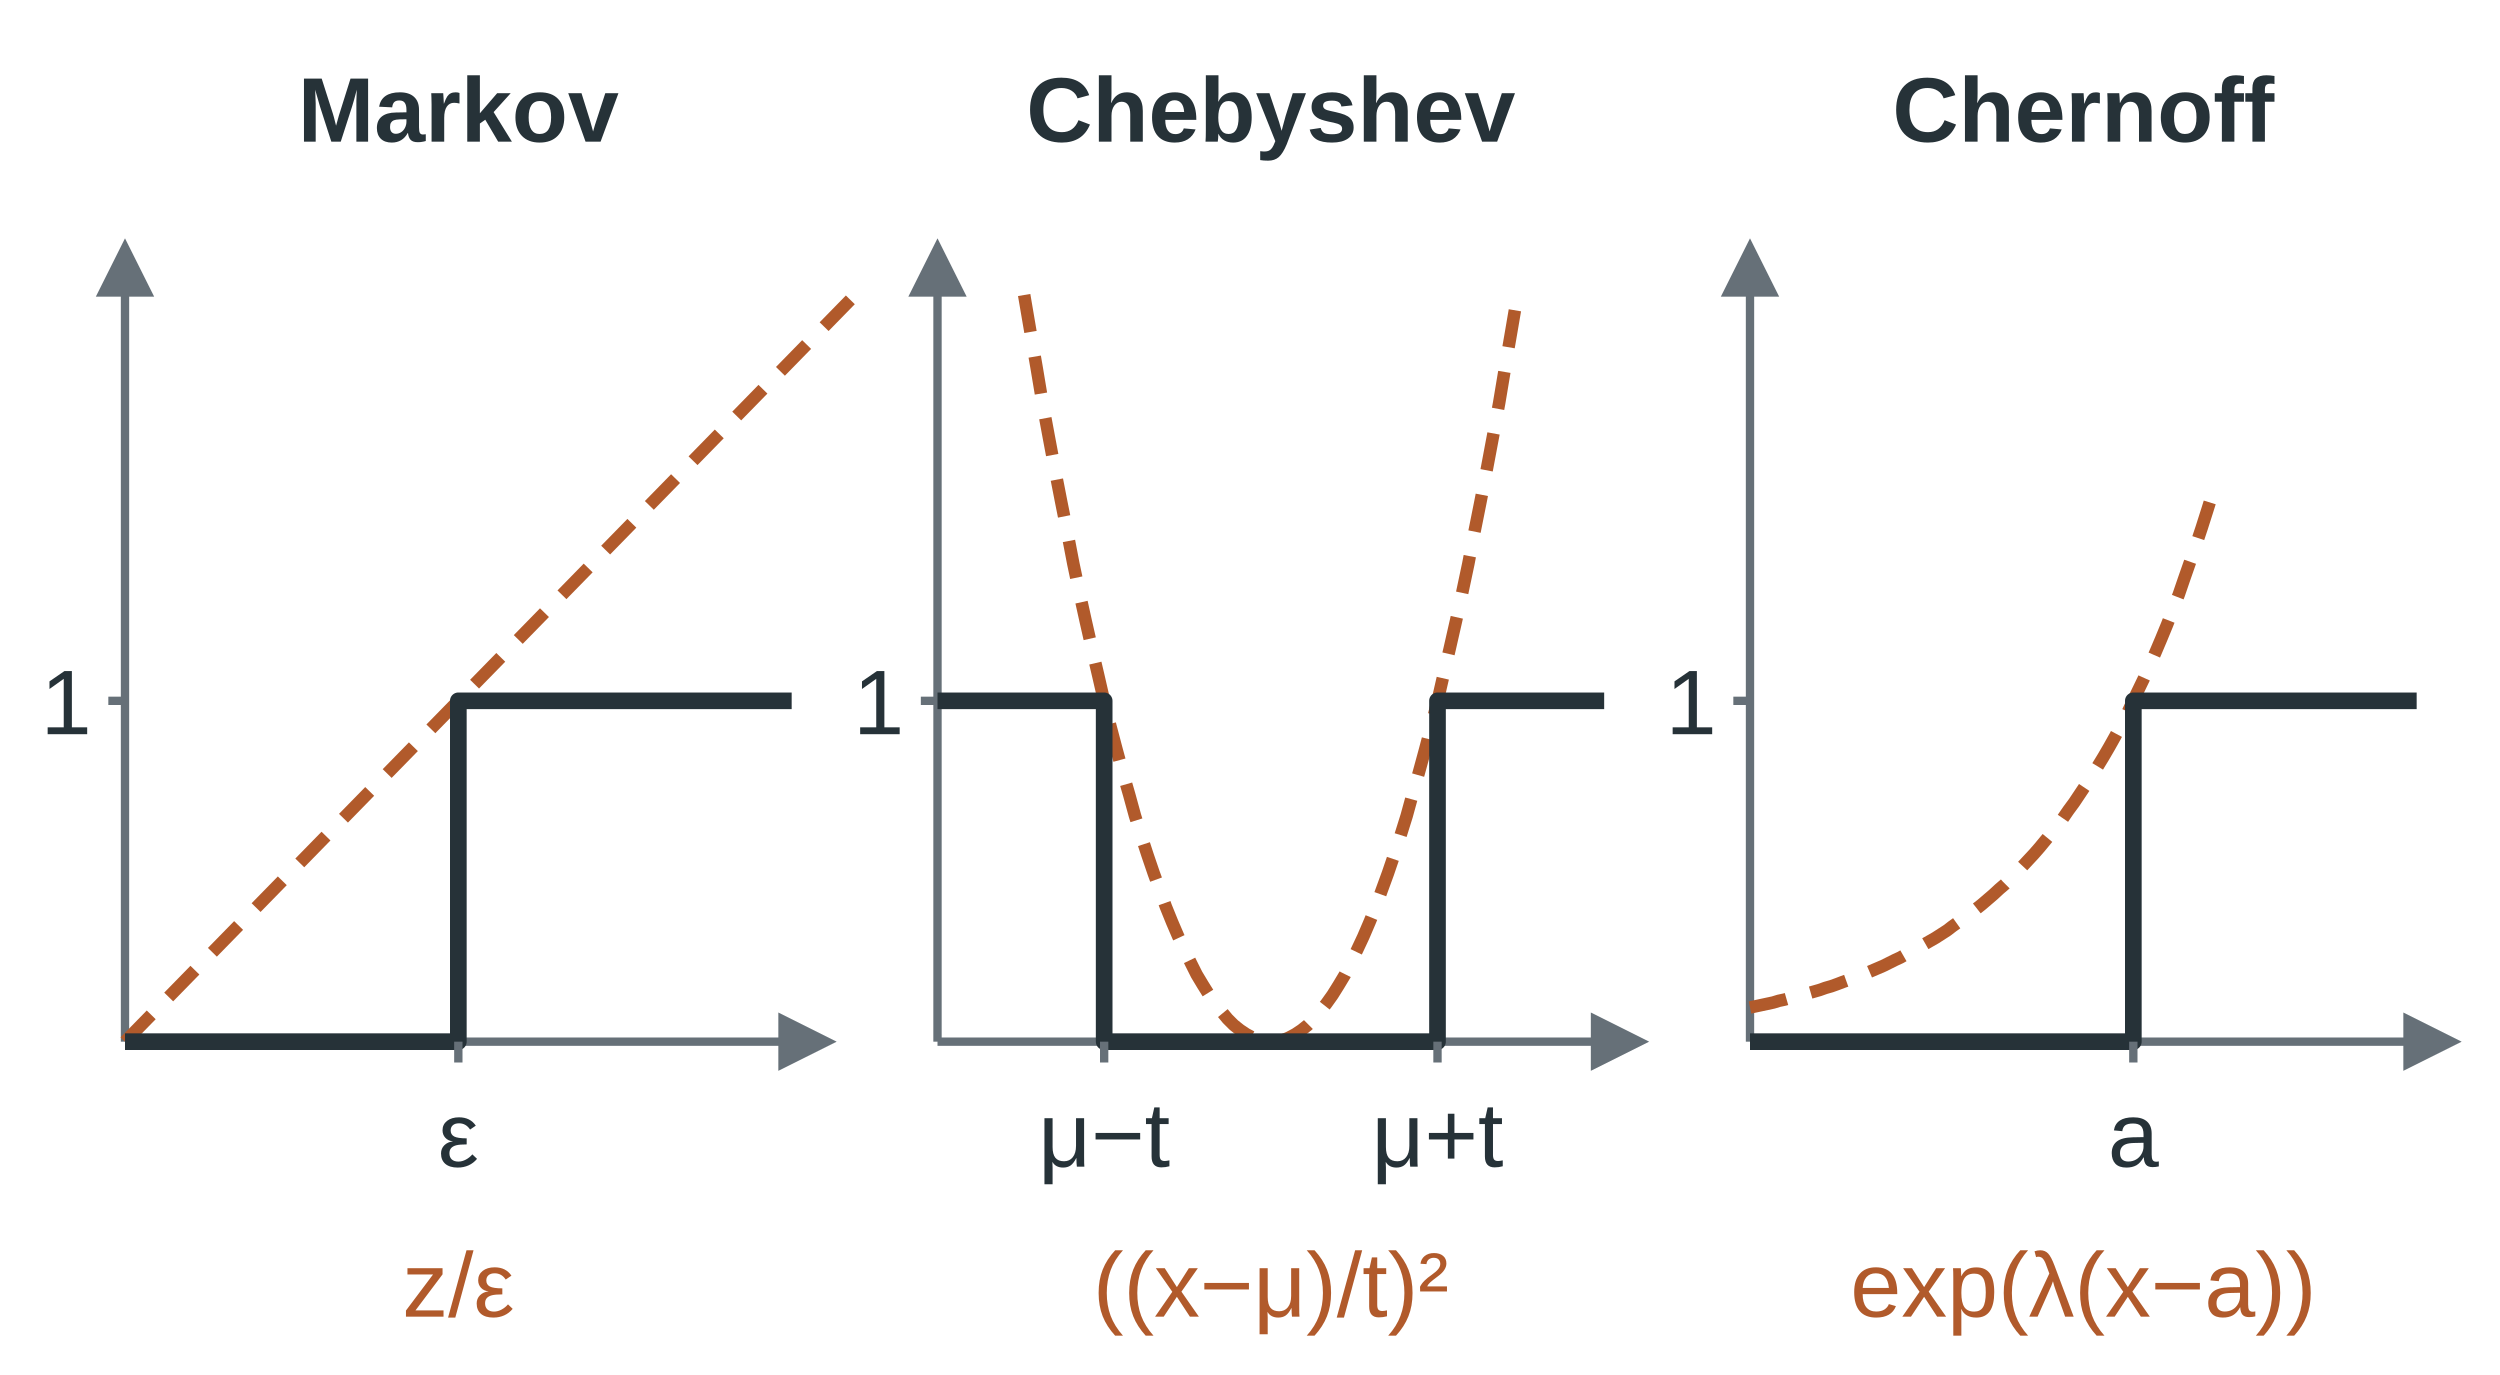
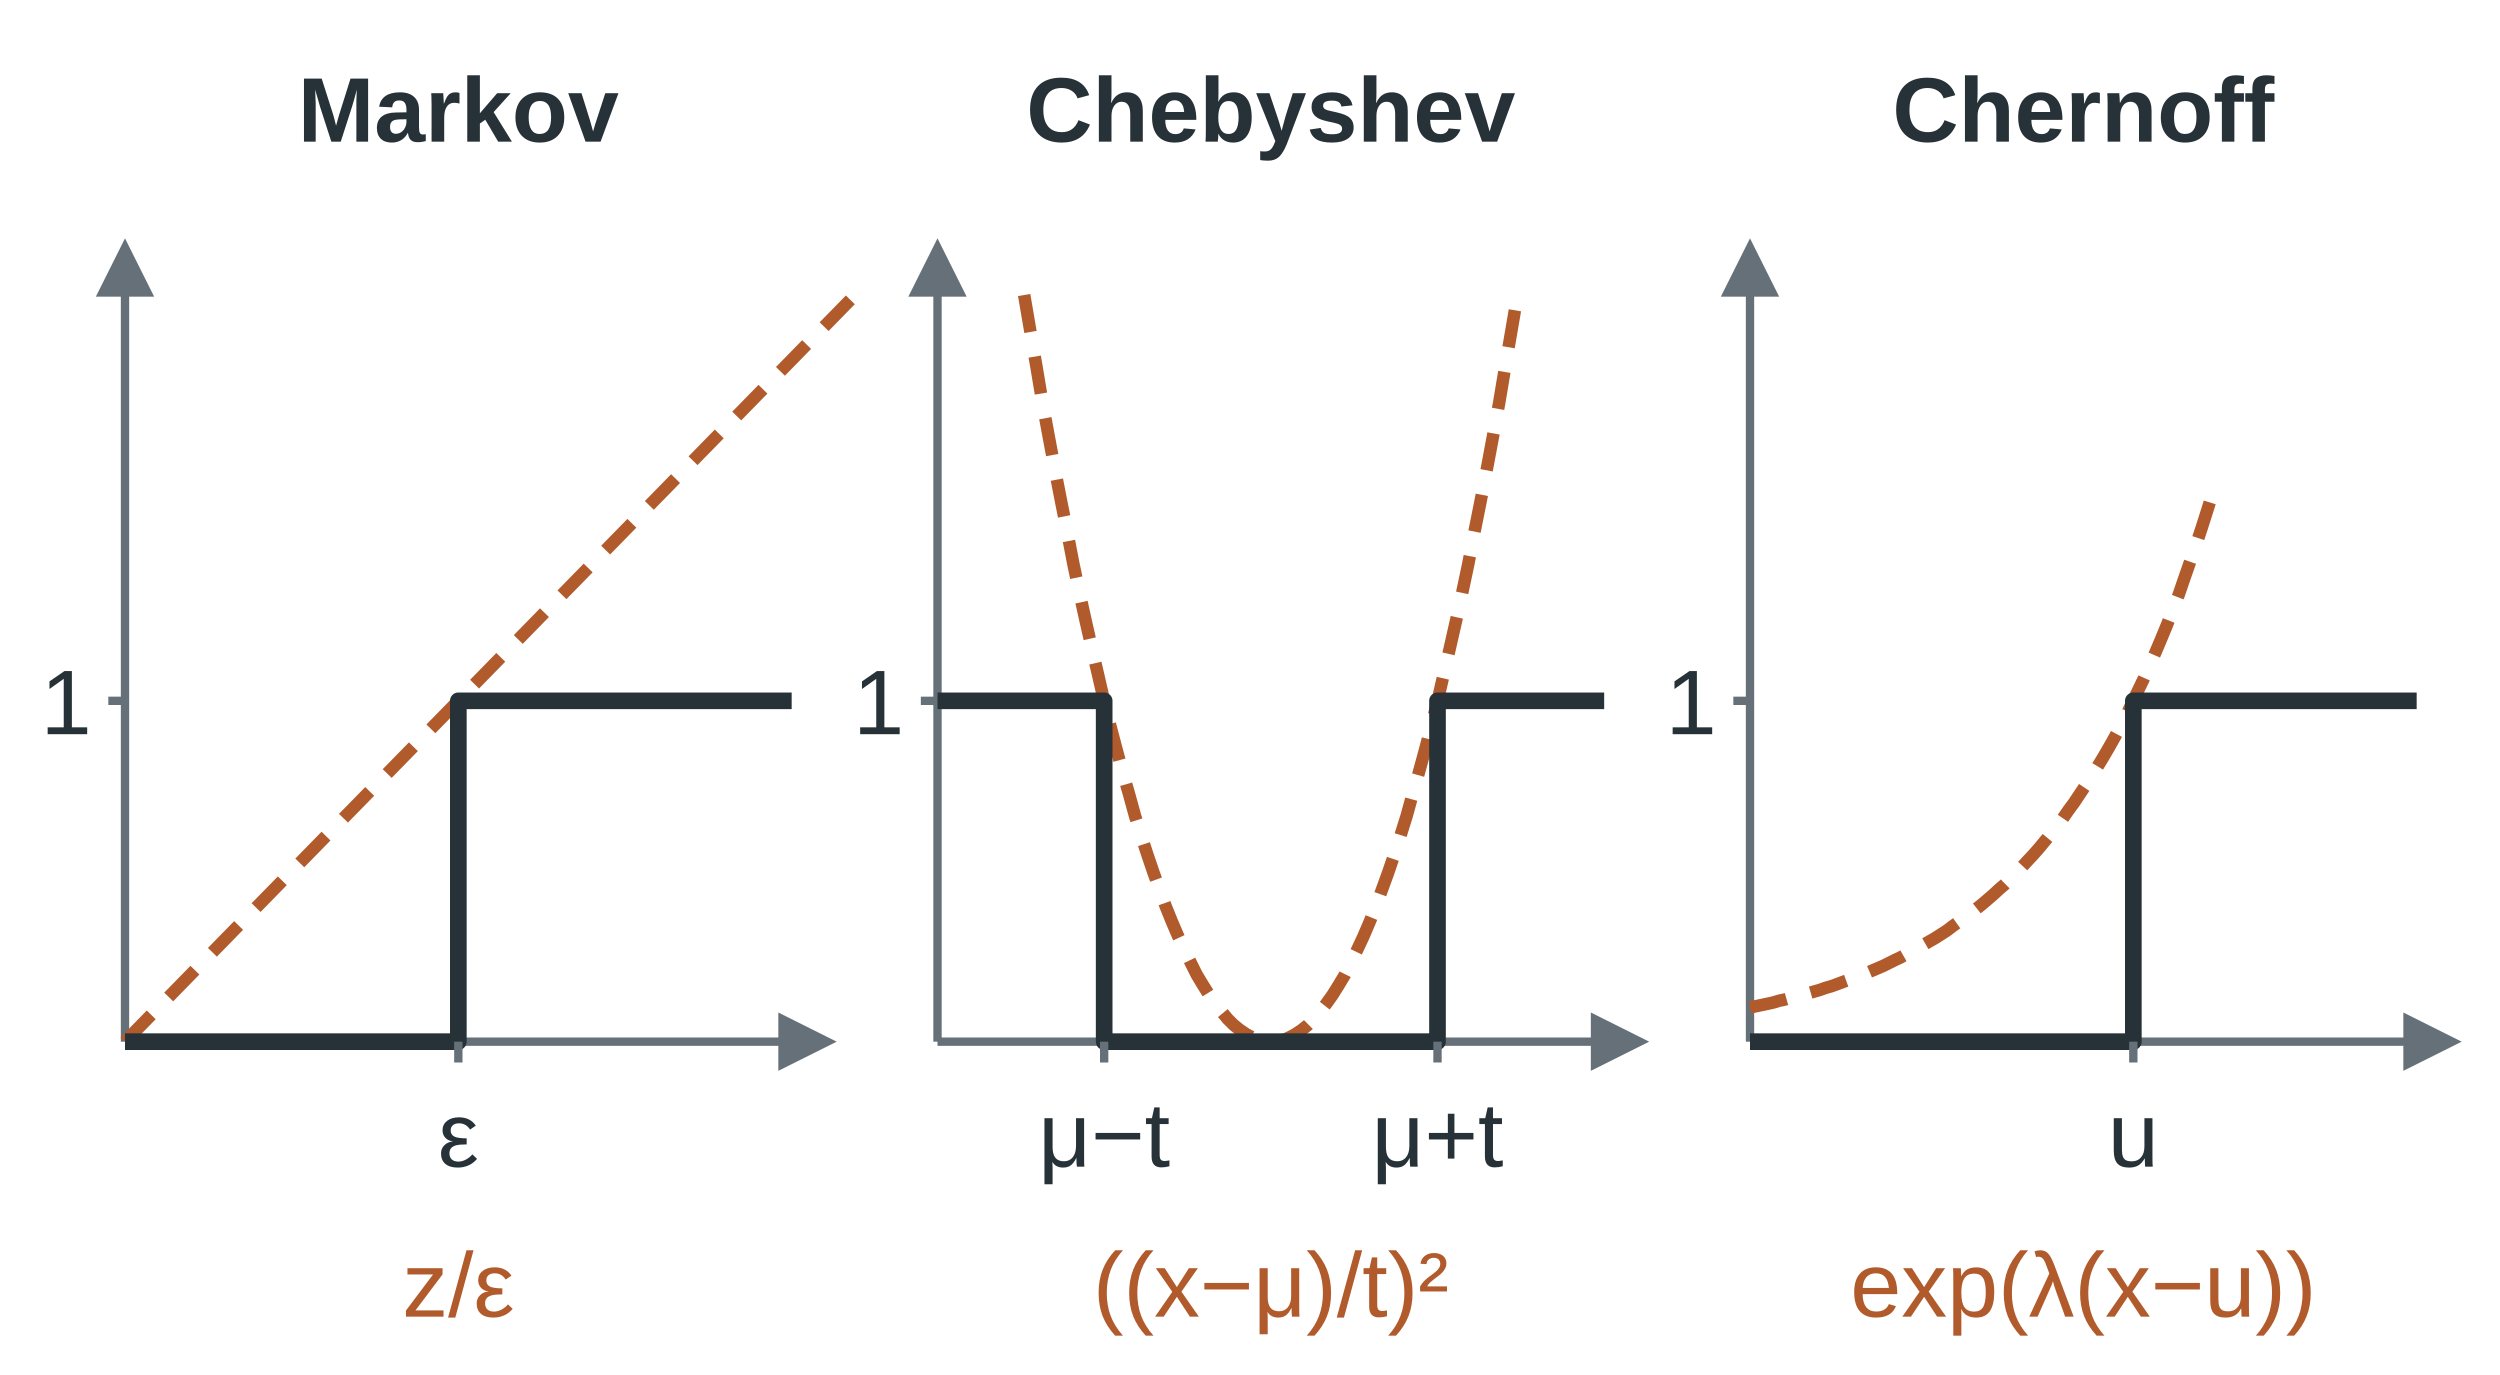
<svg xmlns="http://www.w3.org/2000/svg" width="600" height="330" viewBox="0 0 600 330" role="img" aria-labelledby="title desc">
  <defs>
    <marker id="arr" viewBox="0 0 10 10" refX="8" refY="5" markerWidth="7" markerHeight="7" orient="auto-start-reverse">
      <path d="M0 0L10 5L0 10Z" fill="context-stroke" />
    </marker>
  </defs>
  <rect width="100%" height="100%" fill="white" />
  <g font-family="Arial, sans-serif" font-size="22" fill="#263238">
    <text x="110.0" y="34.0" fill="#263238" text-anchor="middle" font-size="22" font-weight="bold" stroke="white" stroke-width="5" paint-order="stroke" stroke-linejoin="round">Markov</text>
    <line x1="30.0" y1="250.0" x2="198.0" y2="250.0" stroke="#667078" stroke-width="2" marker-end="url(#arr)" />
    <line x1="30.0" y1="250.0" x2="30.0" y2="60.0" stroke="#667078" stroke-width="2" marker-end="url(#arr)" />
    <text x="22.0" y="176.2" fill="#263238" text-anchor="end" font-size="22">1</text>
    <line x1="26.0" y1="168.2" x2="30.0" y2="168.2" stroke="#667078" stroke-width="2" />
    <path d="M30.0 250.0 L206.0 70.0" fill="none" stroke="#B15A2B" stroke-width="3" stroke-dasharray="9 6" stroke-linejoin="round" />
    <path d="M30.0 250.0 L110.0 250.0 L110.0 168.2 L190.0 168.2" fill="none" stroke="#263238" stroke-width="4" stroke-linejoin="round" />
    <line x1="110.0" y1="250.0" x2="110.0" y2="255.0" stroke="#667078" stroke-width="2" />
    <text x="110.0" y="280.0" fill="#263238" text-anchor="middle" font-size="22">ε</text>
    <text x="110.0" y="316.0" fill="#B15A2B" text-anchor="middle" font-size="22">z/ε</text>
    <text x="305.0" y="34.0" fill="#263238" text-anchor="middle" font-size="22" font-weight="bold" stroke="white" stroke-width="5" paint-order="stroke" stroke-linejoin="round">Chebyshev</text>
    <line x1="225.0" y1="250.0" x2="393.0" y2="250.0" stroke="#667078" stroke-width="2" marker-end="url(#arr)" />
    <line x1="225.0" y1="250.0" x2="225.0" y2="60.0" stroke="#667078" stroke-width="2" marker-end="url(#arr)" />
    <text x="217.0" y="176.2" fill="#263238" text-anchor="end" font-size="22">1</text>
    <line x1="221.0" y1="168.2" x2="225.0" y2="168.2" stroke="#667078" stroke-width="2" />
    <path d="M245.8 70.8 L247.3 79.6 L248.8 88.3 L250.2 96.7 L251.7 104.8 L253.2 112.8 L254.7 120.5 L256.2 128.0 L257.6 135.3 L259.1 142.4 L260.6 149.2 L262.1 155.8 L263.6 162.2 L265.0 168.3 L266.5 174.3 L268.0 180.0 L269.5 185.5 L271.0 190.7 L272.4 195.8 L273.9 200.6 L275.4 205.2 L276.9 209.6 L278.4 213.7 L279.8 217.6 L281.3 221.3 L282.8 224.8 L284.3 228.0 L285.8 231.1 L287.2 233.9 L288.7 236.4 L290.2 238.8 L291.7 240.9 L293.2 242.8 L294.6 244.5 L296.1 246.0 L297.6 247.2 L299.1 248.2 L300.6 249.0 L302.0 249.6 L303.5 249.9 L305.0 250.0 L306.5 249.9 L308.0 249.6 L309.4 249.0 L310.9 248.2 L312.4 247.2 L313.9 246.0 L315.4 244.5 L316.8 242.8 L318.3 240.9 L319.8 238.8 L321.3 236.4 L322.8 233.9 L324.2 231.1 L325.7 228.0 L327.2 224.8 L328.7 221.3 L330.2 217.6 L331.6 213.7 L333.1 209.6 L334.6 205.2 L336.1 200.6 L337.6 195.8 L339.0 190.7 L340.5 185.5 L342.0 180.0 L343.5 174.3 L345.0 168.3 L346.4 162.2 L347.9 155.8 L349.4 149.2 L350.9 142.4 L352.4 135.3 L353.8 128.0 L355.3 120.5 L356.8 112.8 L358.3 104.8 L359.8 96.7 L361.2 88.3 L362.7 79.6 L364.2 70.8" fill="none" stroke="#B15A2B" stroke-width="3" stroke-dasharray="9 6" stroke-linejoin="round" />
    <path d="M225.0 168.2 L265.0 168.2 L265.0 250.0 L345.0 250.0 L345.0 168.2 L385.0 168.2" fill="none" stroke="#263238" stroke-width="4" stroke-linejoin="round" />
    <line x1="265.0" y1="250.0" x2="265.0" y2="255.0" stroke="#667078" stroke-width="2" />
    <text x="265.0" y="280.0" fill="#263238" text-anchor="middle" font-size="22">μ−t</text>
    <line x1="345.0" y1="250.0" x2="345.0" y2="255.0" stroke="#667078" stroke-width="2" />
    <text x="345.0" y="280.0" fill="#263238" text-anchor="middle" font-size="22">μ+t</text>
    <text x="305.0" y="316.0" fill="#B15A2B" text-anchor="middle" font-size="22">((x−μ)/t)²</text>
    <text x="500.0" y="34.0" fill="#263238" text-anchor="middle" font-size="22" font-weight="bold" stroke="white" stroke-width="5" paint-order="stroke" stroke-linejoin="round">Chernoff</text>
    <line x1="420.0" y1="250.0" x2="588.0" y2="250.0" stroke="#667078" stroke-width="2" marker-end="url(#arr)" />
    <line x1="420.0" y1="250.0" x2="420.0" y2="60.0" stroke="#667078" stroke-width="2" marker-end="url(#arr)" />
    <text x="412.0" y="176.2" fill="#263238" text-anchor="end" font-size="22">1</text>
    <line x1="416.0" y1="168.2" x2="420.0" y2="168.2" stroke="#667078" stroke-width="2" />
    <path d="M420.0 241.8 L421.4 241.5 L422.8 241.2 L424.2 240.9 L425.6 240.6 L426.9 240.2 L428.3 239.9 L429.7 239.5 L431.1 239.2 L432.5 238.8 L433.9 238.4 L435.3 238.0 L436.7 237.6 L438.1 237.1 L439.5 236.7 L440.9 236.2 L442.2 235.7 L443.6 235.2 L445.0 234.7 L446.4 234.1 L447.8 233.6 L449.2 233.0 L450.6 232.4 L452.0 231.8 L453.4 231.1 L454.8 230.4 L456.1 229.8 L457.5 229.0 L458.9 228.3 L460.3 227.5 L461.7 226.7 L463.1 225.9 L464.5 225.1 L465.9 224.2 L467.3 223.3 L468.6 222.3 L470.0 221.3 L471.4 220.3 L472.8 219.3 L474.2 218.2 L475.6 217.1 L477.0 215.9 L478.4 214.7 L479.8 213.4 L481.2 212.2 L482.6 210.8 L483.9 209.4 L485.3 208.0 L486.7 206.5 L488.1 205.0 L489.5 203.4 L490.9 201.7 L492.3 200.0 L493.7 198.3 L495.1 196.4 L496.4 194.5 L497.8 192.6 L499.2 190.5 L500.6 188.4 L502.0 186.3 L503.4 184.0 L504.8 181.7 L506.2 179.3 L507.6 176.8 L509.0 174.2 L510.4 171.5 L511.7 168.7 L513.1 165.8 L514.5 162.9 L515.9 159.8 L517.3 156.6 L518.7 153.3 L520.1 149.9 L521.5 146.3 L522.9 142.7 L524.2 138.9 L525.6 134.9 L527.0 130.9 L528.4 126.7 L529.8 122.3 L531.2 117.8" fill="none" stroke="#B15A2B" stroke-width="3" stroke-dasharray="9 6" stroke-linejoin="round" />
    <path d="M420.0 250.0 L512.0 250.0 L512.0 168.2 L580.0 168.2" fill="none" stroke="#263238" stroke-width="4" stroke-linejoin="round" />
    <line x1="512.0" y1="250.0" x2="512.0" y2="255.0" stroke="#667078" stroke-width="2" />
-     <text x="512.0" y="280.0" fill="#263238" text-anchor="middle" font-size="22">a</text>
-     <text x="500.0" y="316.0" fill="#B15A2B" text-anchor="middle" font-size="22">exp(λ(x−a))</text>
+     <text x="512.0" y="280.0" fill="#263238" text-anchor="middle" font-size="22">u</text>
+     <text x="500.0" y="316.0" fill="#B15A2B" text-anchor="middle" font-size="22">exp(λ(x−u))</text>
  </g>
</svg>
